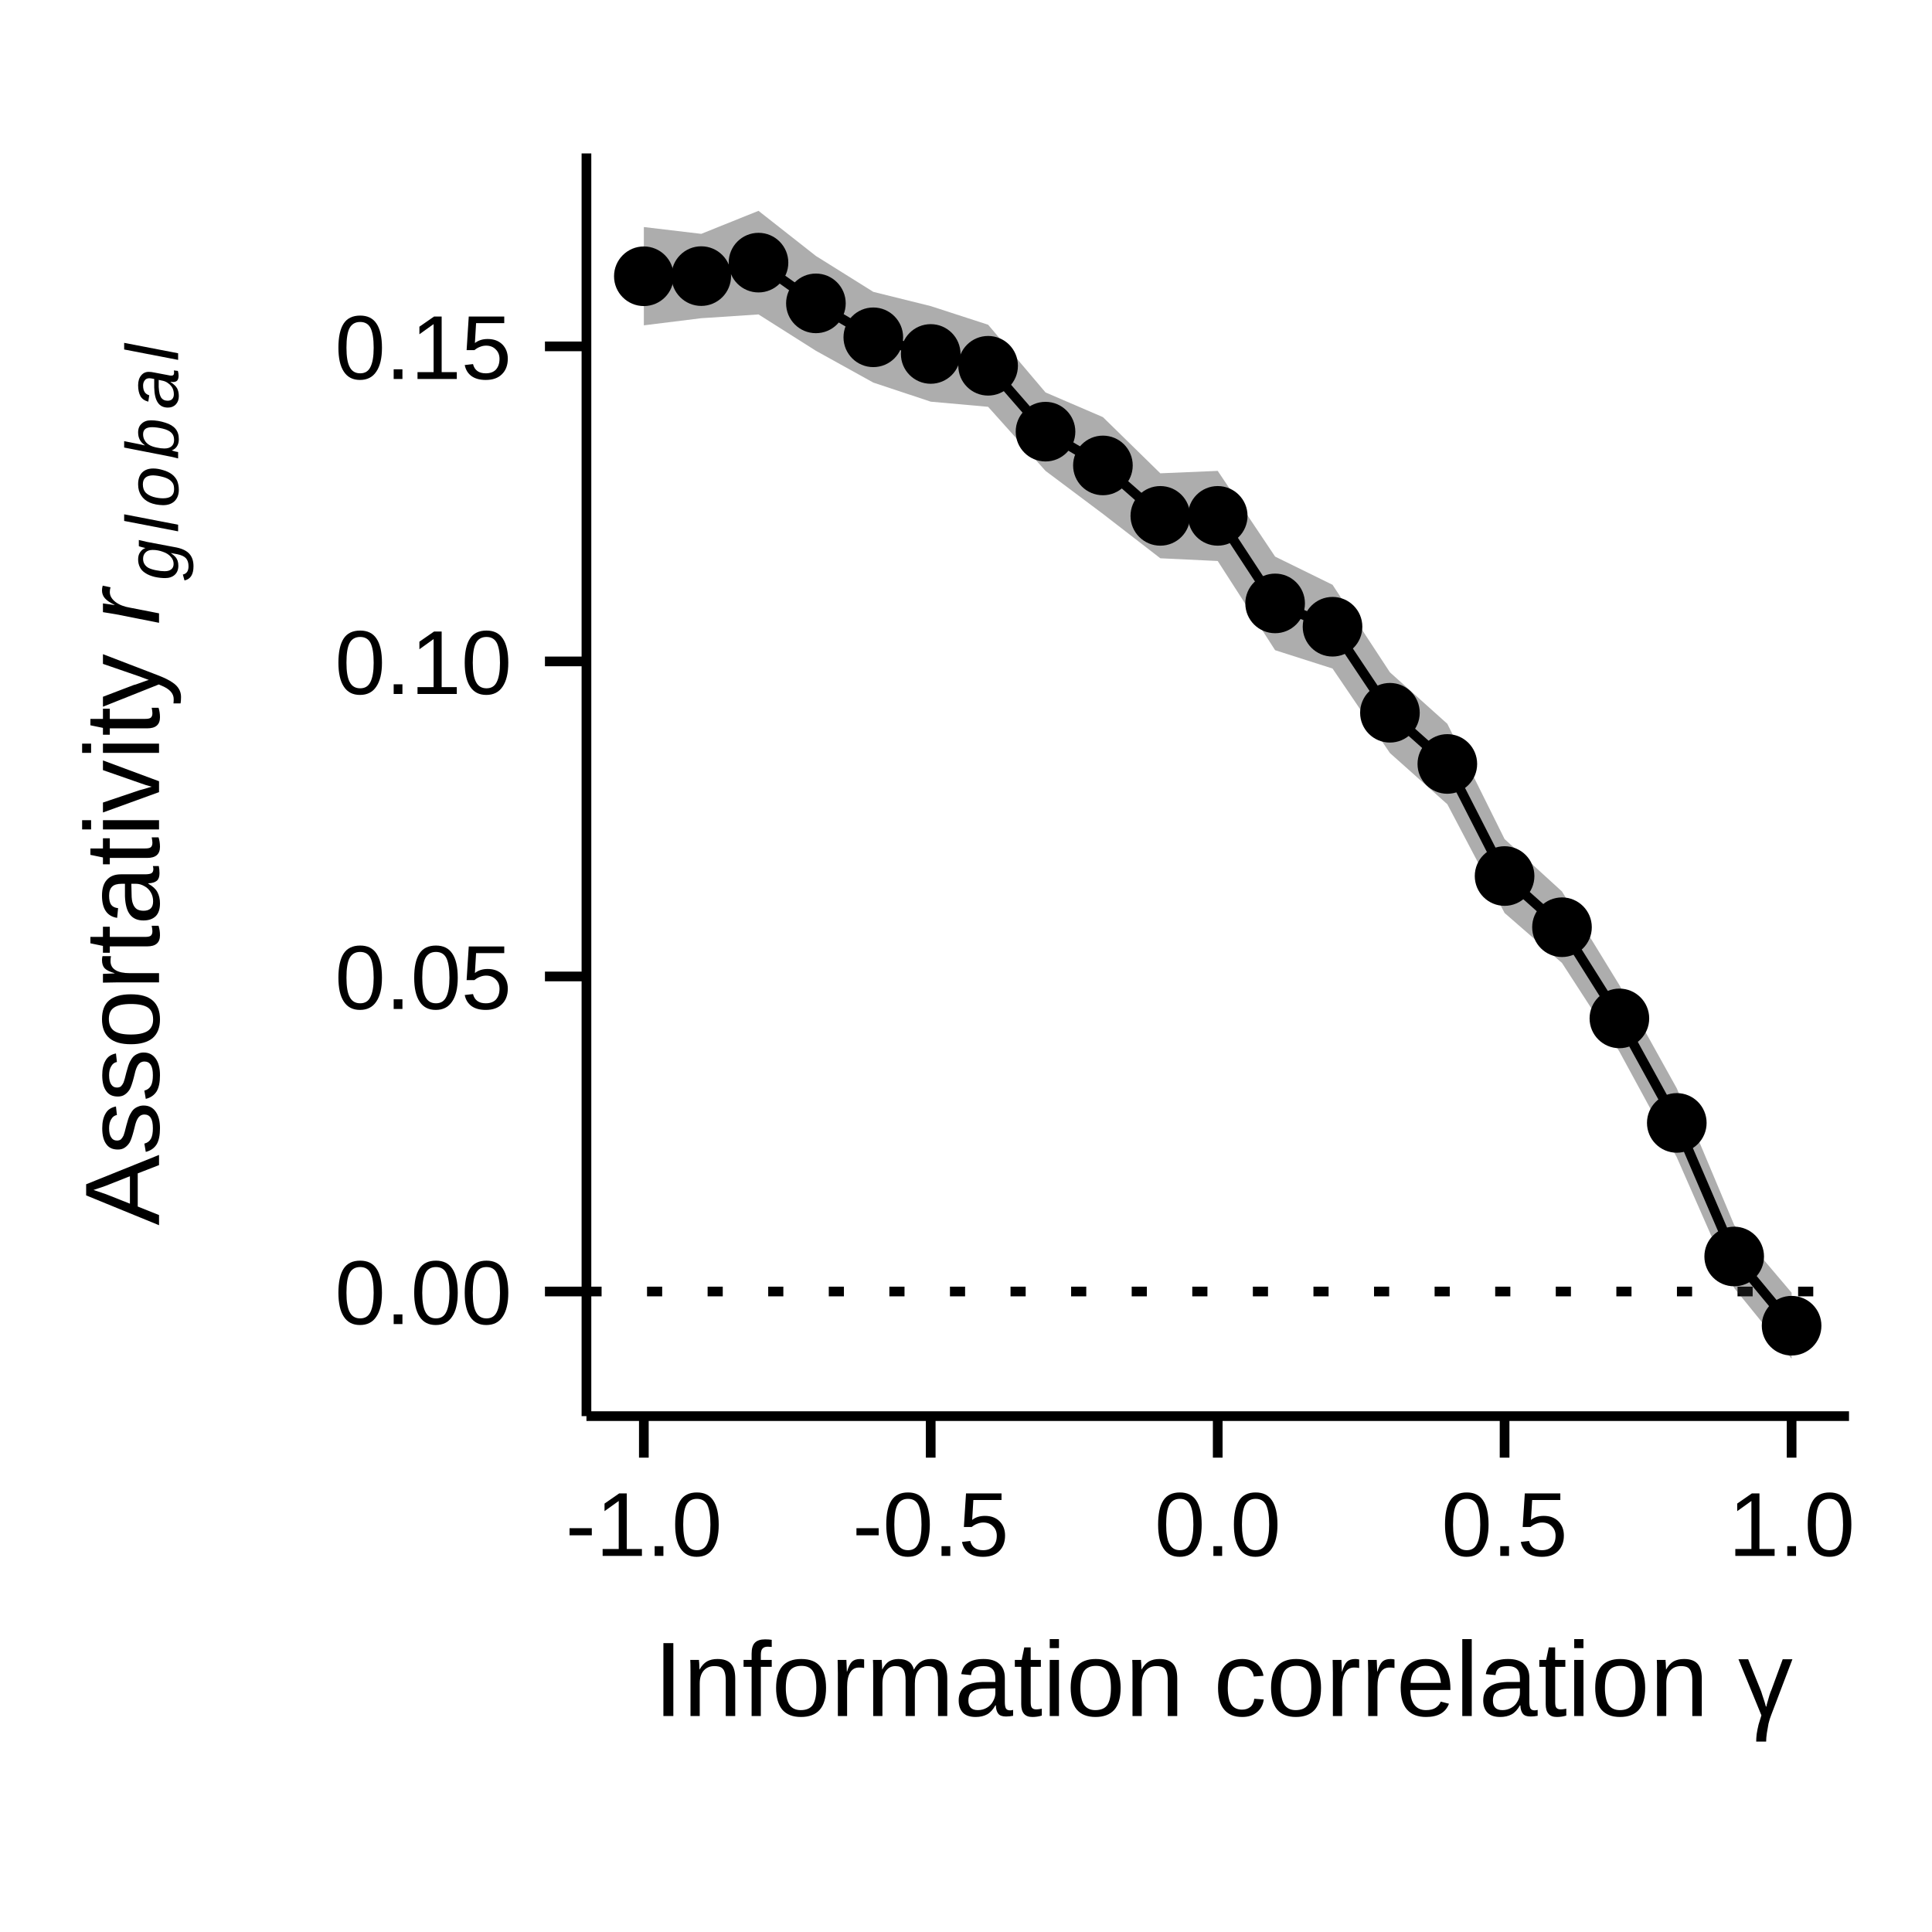
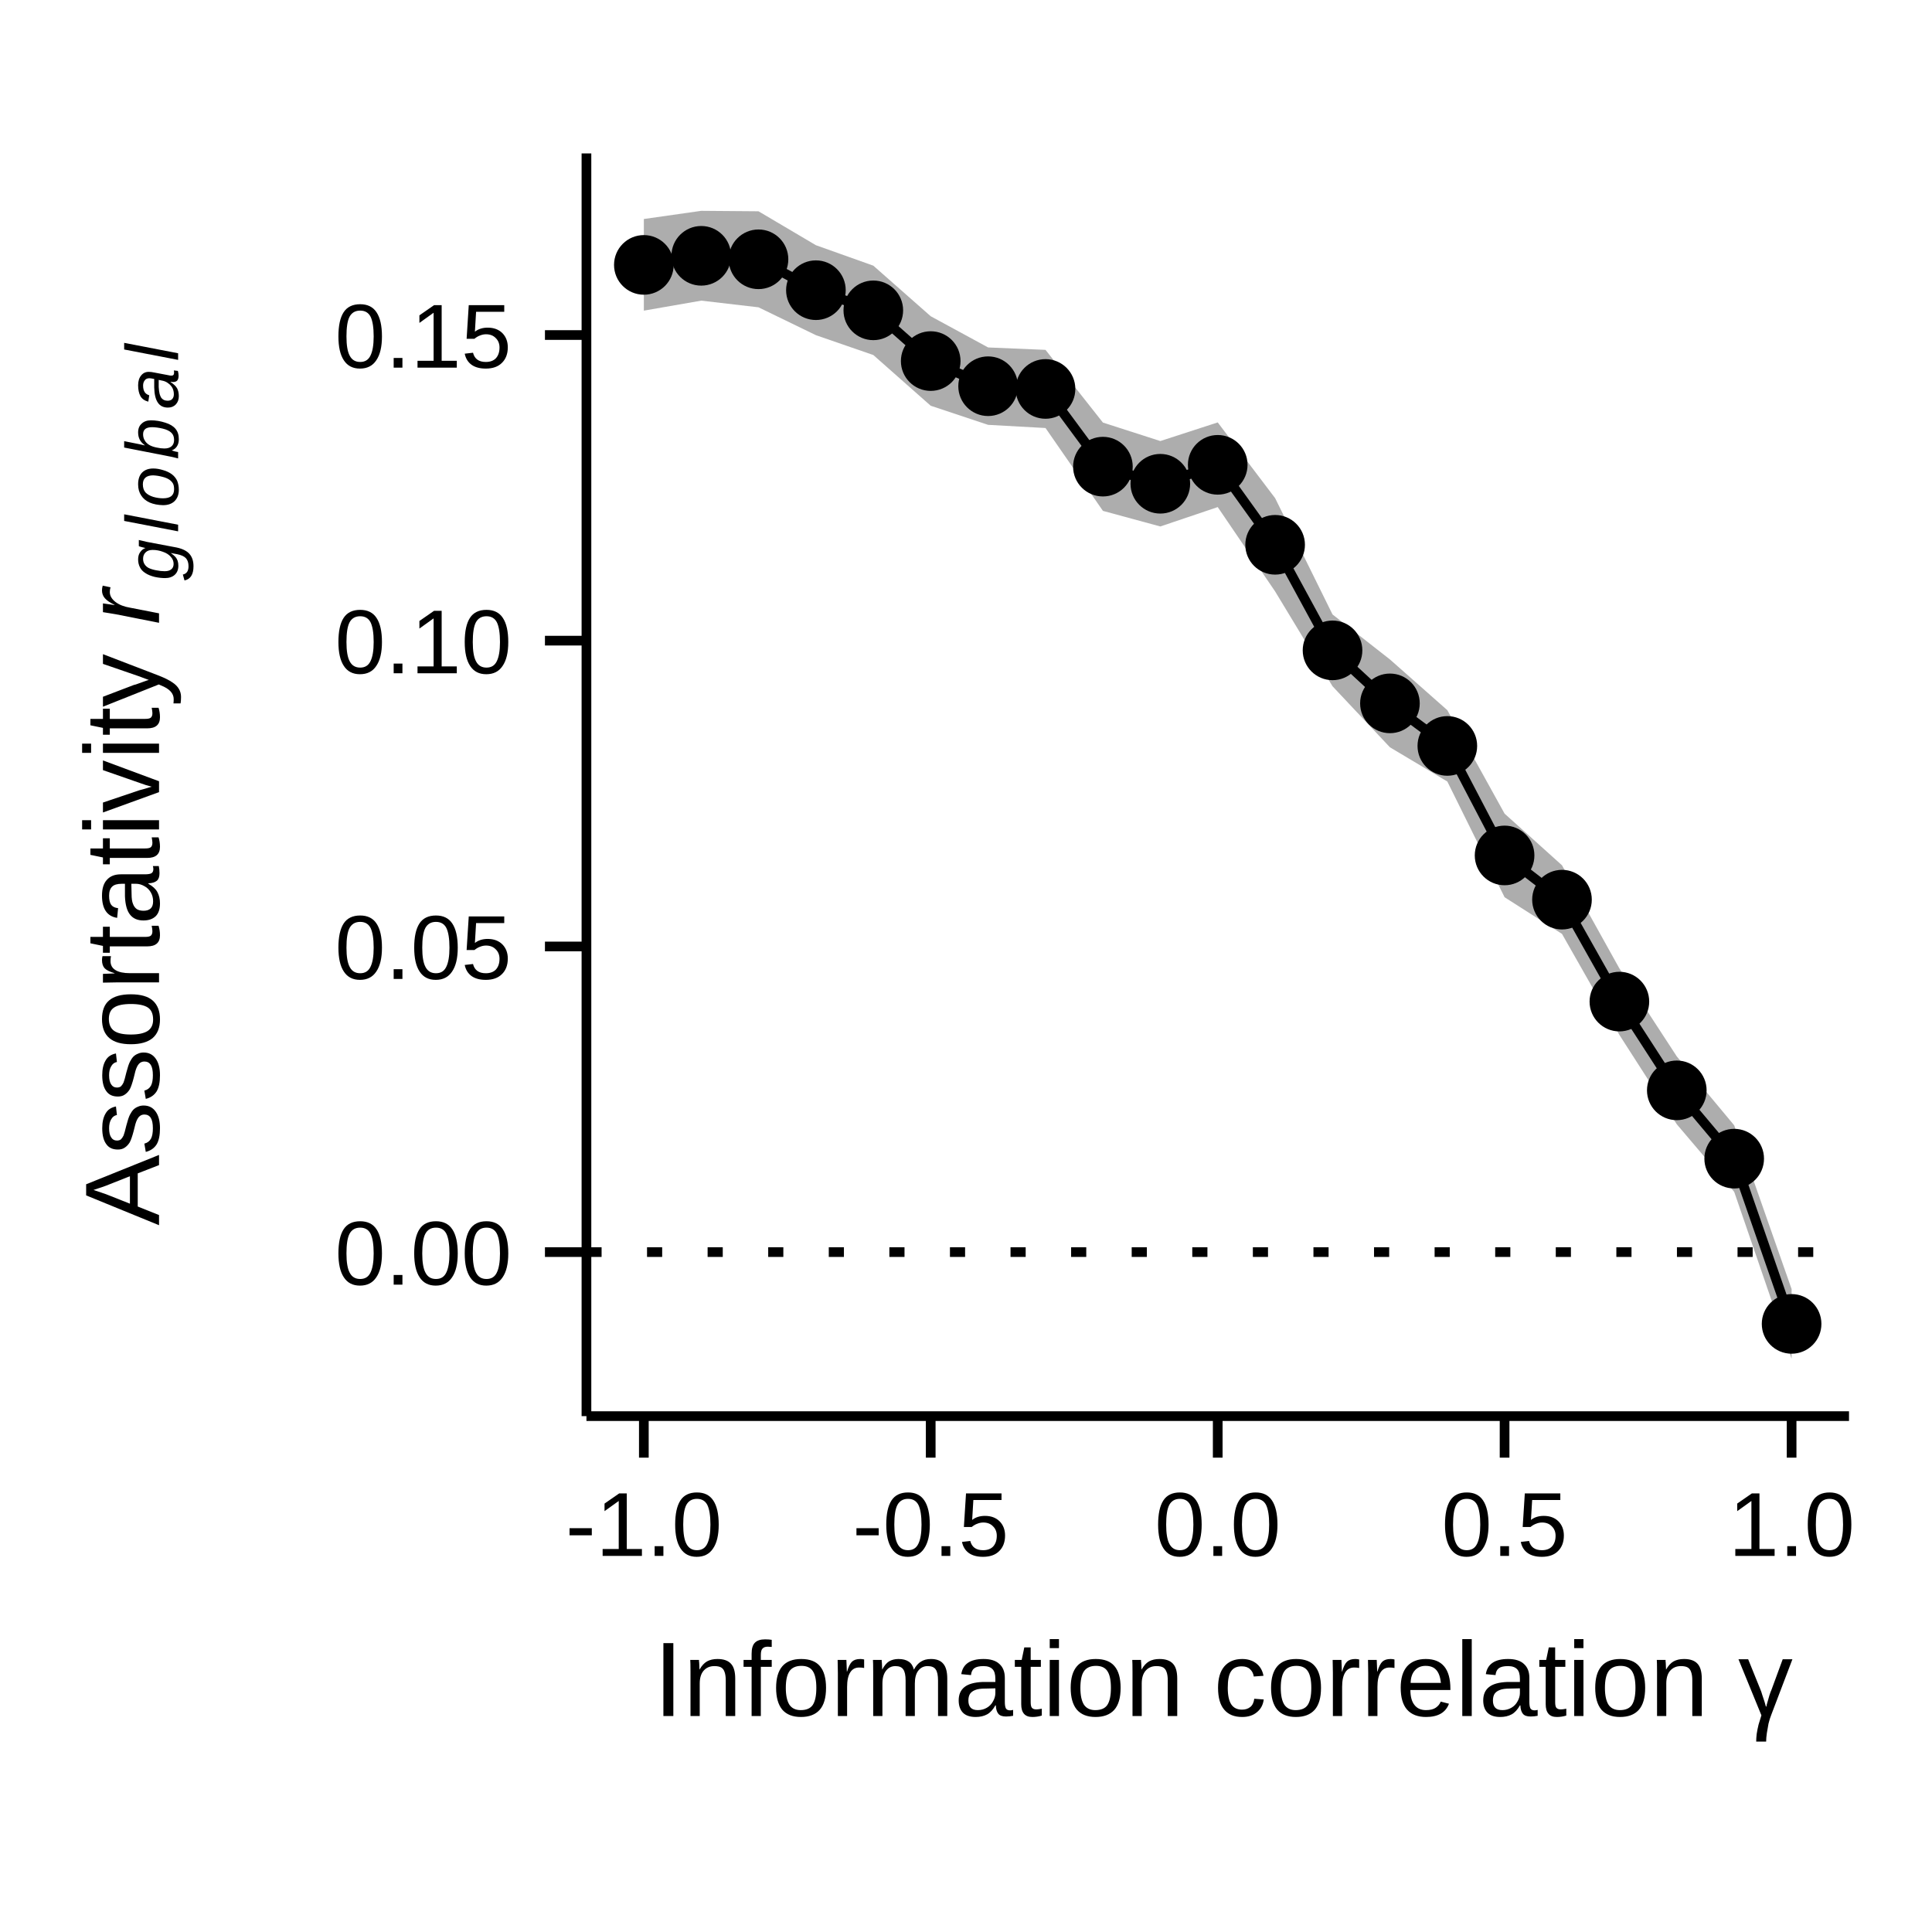
<svg xmlns="http://www.w3.org/2000/svg" viewBox="0 0 127.56 127.56">
  <defs>
    <style type="text/css">
    line, polyline, path, rect, circle {
      fill: none;
      stroke: #000000;
      stroke-linecap: round;
      stroke-linejoin: round;
      stroke-miterlimit: 10.00;
    }
  </style>
  </defs>
  <rect width="100%" height="100%" style="stroke: none; fill: #FFFFFF;" />
  <defs>
    <clipPath id="cpMHwxMjcuNTU5fDEyMi45MDR8NC42NTUyNw==">
      <rect x="0.00" y="4.66" width="127.56" height="118.25" />
    </clipPath>
  </defs>
  <rect x="0.00" y="4.66" width="127.56" height="118.25" style="stroke-width: 1.07; stroke: #FFFFFF; fill: #FFFFFF;" clip-path="url(#cpMHwxMjcuNTU5fDEyMi45MDR8NC42NTUyNw==)" />
  <defs>
    <clipPath id="cpMHwxMjcuNTU5fDEyNy41NTl8MA==">
      <rect x="0.00" y="0.00" width="127.56" height="127.56" />
    </clipPath>
  </defs>
  <defs>
    <clipPath id="cpMzguNzE2NnwxMjIuMDh8OTMuNDk3N3wxMC4xMzQ3">
      <rect x="38.72" y="10.13" width="83.36" height="83.36" />
    </clipPath>
  </defs>
  <rect x="38.72" y="10.13" width="83.36" height="83.36" style="stroke-width: 1.07; stroke: none; fill: #FFFFFF;" clip-path="url(#cpMzguNzE2NnwxMjIuMDh8OTMuNDk3N3wxMC4xMzQ3)" />
-   <line x1="38.72" y1="85.27" x2="122.08" y2="85.27" style="stroke-width: 0.64; stroke-dasharray: 1.00,3.00; stroke-linecap: butt;" clip-path="url(#cpMzguNzE2NnwxMjIuMDh8OTMuNDk3N3wxMC4xMzQ3)" />
-   <polyline points="42.51,14.99 46.30,15.44 50.08,13.92 53.87,16.90 57.66,19.27 61.45,20.21 65.24,21.44 69.03,25.91 72.82,27.54 76.61,31.25 80.40,31.09 84.19,36.75 87.98,38.61 91.77,44.39 95.56,47.79 99.34,55.40 103.13,58.86 106.92,65.04 110.71,71.86 114.50,80.88 118.29,85.35 118.29,89.71 114.50,85.04 110.71,76.41 106.92,69.43 103.13,63.58 99.34,60.28 95.56,53.10 91.77,49.72 87.98,44.14 84.19,42.93 80.40,37.04 76.61,36.86 72.82,33.93 69.03,31.09 65.24,26.86 61.45,26.52 57.66,25.26 53.87,23.16 50.08,20.76 46.30,21.01 42.51,21.48 " style="stroke-width: 1.07; stroke: none; fill: #333333; fill-opacity: 0.40;" clip-path="url(#cpMzguNzE2NnwxMjIuMDh8OTMuNDk3N3wxMC4xMzQ3)" />
-   <polyline points="42.51,18.24 46.30,18.23 50.08,17.34 53.87,20.03 57.66,22.27 61.45,23.37 65.24,24.15 69.03,28.50 72.82,30.73 76.61,34.06 80.40,34.06 84.19,39.84 87.98,41.38 91.77,47.06 95.56,50.44 99.34,57.84 103.13,61.22 106.92,67.24 110.71,74.14 114.50,82.96 118.29,87.53 " style="stroke-width: 0.64; stroke-linecap: butt;" clip-path="url(#cpMzguNzE2NnwxMjIuMDh8OTMuNDk3N3wxMC4xMzQ3)" />
-   <circle cx="42.51" cy="18.24" r="1.21pt" style="stroke-width: 0.71; fill: #000000;" clip-path="url(#cpMzguNzE2NnwxMjIuMDh8OTMuNDk3N3wxMC4xMzQ3)" />
-   <circle cx="46.30" cy="18.23" r="1.21pt" style="stroke-width: 0.71; fill: #000000;" clip-path="url(#cpMzguNzE2NnwxMjIuMDh8OTMuNDk3N3wxMC4xMzQ3)" />
-   <circle cx="50.08" cy="17.34" r="1.21pt" style="stroke-width: 0.71; fill: #000000;" clip-path="url(#cpMzguNzE2NnwxMjIuMDh8OTMuNDk3N3wxMC4xMzQ3)" />
-   <circle cx="53.87" cy="20.03" r="1.21pt" style="stroke-width: 0.71; fill: #000000;" clip-path="url(#cpMzguNzE2NnwxMjIuMDh8OTMuNDk3N3wxMC4xMzQ3)" />
-   <circle cx="57.66" cy="22.27" r="1.21pt" style="stroke-width: 0.71; fill: #000000;" clip-path="url(#cpMzguNzE2NnwxMjIuMDh8OTMuNDk3N3wxMC4xMzQ3)" />
-   <circle cx="61.45" cy="23.37" r="1.21pt" style="stroke-width: 0.71; fill: #000000;" clip-path="url(#cpMzguNzE2NnwxMjIuMDh8OTMuNDk3N3wxMC4xMzQ3)" />
-   <circle cx="65.24" cy="24.15" r="1.21pt" style="stroke-width: 0.71; fill: #000000;" clip-path="url(#cpMzguNzE2NnwxMjIuMDh8OTMuNDk3N3wxMC4xMzQ3)" />
-   <circle cx="69.03" cy="28.50" r="1.21pt" style="stroke-width: 0.71; fill: #000000;" clip-path="url(#cpMzguNzE2NnwxMjIuMDh8OTMuNDk3N3wxMC4xMzQ3)" />
-   <circle cx="72.82" cy="30.73" r="1.21pt" style="stroke-width: 0.71; fill: #000000;" clip-path="url(#cpMzguNzE2NnwxMjIuMDh8OTMuNDk3N3wxMC4xMzQ3)" />
-   <circle cx="76.61" cy="34.06" r="1.21pt" style="stroke-width: 0.71; fill: #000000;" clip-path="url(#cpMzguNzE2NnwxMjIuMDh8OTMuNDk3N3wxMC4xMzQ3)" />
-   <circle cx="80.40" cy="34.06" r="1.21pt" style="stroke-width: 0.71; fill: #000000;" clip-path="url(#cpMzguNzE2NnwxMjIuMDh8OTMuNDk3N3wxMC4xMzQ3)" />
-   <circle cx="84.19" cy="39.84" r="1.21pt" style="stroke-width: 0.71; fill: #000000;" clip-path="url(#cpMzguNzE2NnwxMjIuMDh8OTMuNDk3N3wxMC4xMzQ3)" />
-   <circle cx="87.98" cy="41.38" r="1.21pt" style="stroke-width: 0.71; fill: #000000;" clip-path="url(#cpMzguNzE2NnwxMjIuMDh8OTMuNDk3N3wxMC4xMzQ3)" />
-   <circle cx="91.77" cy="47.06" r="1.21pt" style="stroke-width: 0.71; fill: #000000;" clip-path="url(#cpMzguNzE2NnwxMjIuMDh8OTMuNDk3N3wxMC4xMzQ3)" />
-   <circle cx="95.56" cy="50.44" r="1.21pt" style="stroke-width: 0.71; fill: #000000;" clip-path="url(#cpMzguNzE2NnwxMjIuMDh8OTMuNDk3N3wxMC4xMzQ3)" />
-   <circle cx="99.34" cy="57.84" r="1.21pt" style="stroke-width: 0.71; fill: #000000;" clip-path="url(#cpMzguNzE2NnwxMjIuMDh8OTMuNDk3N3wxMC4xMzQ3)" />
-   <circle cx="103.13" cy="61.22" r="1.21pt" style="stroke-width: 0.71; fill: #000000;" clip-path="url(#cpMzguNzE2NnwxMjIuMDh8OTMuNDk3N3wxMC4xMzQ3)" />
-   <circle cx="106.92" cy="67.24" r="1.21pt" style="stroke-width: 0.71; fill: #000000;" clip-path="url(#cpMzguNzE2NnwxMjIuMDh8OTMuNDk3N3wxMC4xMzQ3)" />
-   <circle cx="110.71" cy="74.14" r="1.21pt" style="stroke-width: 0.71; fill: #000000;" clip-path="url(#cpMzguNzE2NnwxMjIuMDh8OTMuNDk3N3wxMC4xMzQ3)" />
-   <circle cx="114.50" cy="82.96" r="1.21pt" style="stroke-width: 0.71; fill: #000000;" clip-path="url(#cpMzguNzE2NnwxMjIuMDh8OTMuNDk3N3wxMC4xMzQ3)" />
-   <circle cx="118.29" cy="87.53" r="1.21pt" style="stroke-width: 0.71; fill: #000000;" clip-path="url(#cpMzguNzE2NnwxMjIuMDh8OTMuNDk3N3wxMC4xMzQ3)" />
+   <line x1="38.72" y1="82.67" x2="122.08" y2="82.67" style="stroke-width: 0.64; stroke-dasharray: 1.00,3.00; stroke-linecap: butt;" clip-path="url(#cpMzguNzE2NnwxMjIuMDh8OTMuNDk3N3wxMC4xMzQ3)" />
+   <polyline points="42.51,14.46 46.30,13.92 50.08,13.95 53.87,16.19 57.66,17.54 61.45,20.88 65.24,22.94 69.03,23.10 72.82,27.90 76.61,29.12 80.40,27.89 84.19,32.89 87.98,40.57 91.77,43.54 95.56,46.89 99.34,53.72 103.13,57.13 106.92,63.94 110.71,69.75 114.50,74.30 118.29,85.11 118.29,89.71 114.50,78.69 110.71,74.23 106.92,68.33 103.13,61.66 99.34,59.24 95.56,51.60 91.77,49.34 87.98,45.31 84.19,39.05 80.40,33.48 76.61,34.76 72.82,33.73 69.03,28.26 65.24,28.05 61.45,26.79 57.66,23.44 53.87,22.13 50.08,20.29 46.30,19.85 42.51,20.51 " style="stroke-width: 1.07; stroke: none; fill: #333333; fill-opacity: 0.40;" clip-path="url(#cpMzguNzE2NnwxMjIuMDh8OTMuNDk3N3wxMC4xMzQ3)" />
+   <polyline points="42.51,17.49 46.30,16.89 50.08,17.12 53.87,19.16 57.66,20.49 61.45,23.84 65.24,25.50 69.03,25.68 72.82,30.81 76.61,31.94 80.40,30.69 84.19,35.97 87.98,42.94 91.77,46.44 95.56,49.25 99.34,56.48 103.13,59.40 106.92,66.13 110.71,71.99 114.50,76.50 118.29,87.41 " style="stroke-width: 0.64; stroke-linecap: butt;" clip-path="url(#cpMzguNzE2NnwxMjIuMDh8OTMuNDk3N3wxMC4xMzQ3)" />
+   <circle cx="42.51" cy="17.49" r="1.21pt" style="stroke-width: 0.71; fill: #000000;" clip-path="url(#cpMzguNzE2NnwxMjIuMDh8OTMuNDk3N3wxMC4xMzQ3)" />
+   <circle cx="46.30" cy="16.89" r="1.21pt" style="stroke-width: 0.71; fill: #000000;" clip-path="url(#cpMzguNzE2NnwxMjIuMDh8OTMuNDk3N3wxMC4xMzQ3)" />
+   <circle cx="50.08" cy="17.12" r="1.21pt" style="stroke-width: 0.71; fill: #000000;" clip-path="url(#cpMzguNzE2NnwxMjIuMDh8OTMuNDk3N3wxMC4xMzQ3)" />
+   <circle cx="53.87" cy="19.16" r="1.21pt" style="stroke-width: 0.71; fill: #000000;" clip-path="url(#cpMzguNzE2NnwxMjIuMDh8OTMuNDk3N3wxMC4xMzQ3)" />
+   <circle cx="57.66" cy="20.49" r="1.21pt" style="stroke-width: 0.71; fill: #000000;" clip-path="url(#cpMzguNzE2NnwxMjIuMDh8OTMuNDk3N3wxMC4xMzQ3)" />
+   <circle cx="61.45" cy="23.84" r="1.21pt" style="stroke-width: 0.71; fill: #000000;" clip-path="url(#cpMzguNzE2NnwxMjIuMDh8OTMuNDk3N3wxMC4xMzQ3)" />
+   <circle cx="65.24" cy="25.50" r="1.21pt" style="stroke-width: 0.71; fill: #000000;" clip-path="url(#cpMzguNzE2NnwxMjIuMDh8OTMuNDk3N3wxMC4xMzQ3)" />
+   <circle cx="69.03" cy="25.68" r="1.21pt" style="stroke-width: 0.71; fill: #000000;" clip-path="url(#cpMzguNzE2NnwxMjIuMDh8OTMuNDk3N3wxMC4xMzQ3)" />
+   <circle cx="72.82" cy="30.81" r="1.21pt" style="stroke-width: 0.71; fill: #000000;" clip-path="url(#cpMzguNzE2NnwxMjIuMDh8OTMuNDk3N3wxMC4xMzQ3)" />
+   <circle cx="76.61" cy="31.94" r="1.21pt" style="stroke-width: 0.71; fill: #000000;" clip-path="url(#cpMzguNzE2NnwxMjIuMDh8OTMuNDk3N3wxMC4xMzQ3)" />
+   <circle cx="80.40" cy="30.69" r="1.21pt" style="stroke-width: 0.71; fill: #000000;" clip-path="url(#cpMzguNzE2NnwxMjIuMDh8OTMuNDk3N3wxMC4xMzQ3)" />
+   <circle cx="84.19" cy="35.97" r="1.21pt" style="stroke-width: 0.71; fill: #000000;" clip-path="url(#cpMzguNzE2NnwxMjIuMDh8OTMuNDk3N3wxMC4xMzQ3)" />
+   <circle cx="87.98" cy="42.94" r="1.21pt" style="stroke-width: 0.71; fill: #000000;" clip-path="url(#cpMzguNzE2NnwxMjIuMDh8OTMuNDk3N3wxMC4xMzQ3)" />
+   <circle cx="91.77" cy="46.44" r="1.21pt" style="stroke-width: 0.71; fill: #000000;" clip-path="url(#cpMzguNzE2NnwxMjIuMDh8OTMuNDk3N3wxMC4xMzQ3)" />
+   <circle cx="95.56" cy="49.25" r="1.21pt" style="stroke-width: 0.71; fill: #000000;" clip-path="url(#cpMzguNzE2NnwxMjIuMDh8OTMuNDk3N3wxMC4xMzQ3)" />
+   <circle cx="99.34" cy="56.48" r="1.21pt" style="stroke-width: 0.71; fill: #000000;" clip-path="url(#cpMzguNzE2NnwxMjIuMDh8OTMuNDk3N3wxMC4xMzQ3)" />
+   <circle cx="103.13" cy="59.40" r="1.21pt" style="stroke-width: 0.71; fill: #000000;" clip-path="url(#cpMzguNzE2NnwxMjIuMDh8OTMuNDk3N3wxMC4xMzQ3)" />
+   <circle cx="106.92" cy="66.13" r="1.21pt" style="stroke-width: 0.71; fill: #000000;" clip-path="url(#cpMzguNzE2NnwxMjIuMDh8OTMuNDk3N3wxMC4xMzQ3)" />
+   <circle cx="110.71" cy="71.99" r="1.21pt" style="stroke-width: 0.71; fill: #000000;" clip-path="url(#cpMzguNzE2NnwxMjIuMDh8OTMuNDk3N3wxMC4xMzQ3)" />
+   <circle cx="114.50" cy="76.50" r="1.21pt" style="stroke-width: 0.71; fill: #000000;" clip-path="url(#cpMzguNzE2NnwxMjIuMDh8OTMuNDk3N3wxMC4xMzQ3)" />
+   <circle cx="118.29" cy="87.41" r="1.21pt" style="stroke-width: 0.71; fill: #000000;" clip-path="url(#cpMzguNzE2NnwxMjIuMDh8OTMuNDk3N3wxMC4xMzQ3)" />
  <defs>
    <clipPath id="cpMHwxMjcuNTU5fDEyNy41NTl8MA==">
      <rect x="0.00" y="0.00" width="127.56" height="127.56" />
    </clipPath>
  </defs>
  <polyline points="38.72,93.50 38.72,10.13 " style="stroke-width: 0.64; stroke-linecap: butt;" clip-path="url(#cpMHwxMjcuNTU5fDEyNy41NTl8MA==)" />
  <g clip-path="url(#cpMHwxMjcuNTU5fDEyNy41NTl8MA==)">
-     <text x="22.11" y="87.42" style="font-size: 6.00px; font-family: Arial;" textLength="11.68px" lengthAdjust="spacingAndGlyphs">0.00</text>
+     <text x="22.11" y="84.82" style="font-size: 6.00px; font-family: Arial;" textLength="11.68px" lengthAdjust="spacingAndGlyphs">0.00</text>
  </g>
  <g clip-path="url(#cpMHwxMjcuNTU5fDEyNy41NTl8MA==)">
-     <text x="22.11" y="66.62" style="font-size: 6.00px; font-family: Arial;" textLength="11.68px" lengthAdjust="spacingAndGlyphs">0.05</text>
+     <text x="22.11" y="64.63" style="font-size: 6.00px; font-family: Arial;" textLength="11.68px" lengthAdjust="spacingAndGlyphs">0.05</text>
  </g>
  <g clip-path="url(#cpMHwxMjcuNTU5fDEyNy41NTl8MA==)">
-     <text x="22.11" y="45.82" style="font-size: 6.00px; font-family: Arial;" textLength="11.68px" lengthAdjust="spacingAndGlyphs">0.10</text>
+     <text x="22.11" y="44.45" style="font-size: 6.00px; font-family: Arial;" textLength="11.68px" lengthAdjust="spacingAndGlyphs">0.10</text>
  </g>
  <g clip-path="url(#cpMHwxMjcuNTU5fDEyNy41NTl8MA==)">
-     <text x="22.11" y="25.02" style="font-size: 6.00px; font-family: Arial;" textLength="11.68px" lengthAdjust="spacingAndGlyphs">0.15</text>
+     <text x="22.11" y="24.27" style="font-size: 6.00px; font-family: Arial;" textLength="11.68px" lengthAdjust="spacingAndGlyphs">0.15</text>
  </g>
-   <polyline points="35.98,85.27 38.72,85.27 " style="stroke-width: 0.64; stroke-linecap: butt;" clip-path="url(#cpMHwxMjcuNTU5fDEyNy41NTl8MA==)" />
-   <polyline points="35.98,64.47 38.72,64.47 " style="stroke-width: 0.64; stroke-linecap: butt;" clip-path="url(#cpMHwxMjcuNTU5fDEyNy41NTl8MA==)" />
-   <polyline points="35.98,43.67 38.72,43.67 " style="stroke-width: 0.64; stroke-linecap: butt;" clip-path="url(#cpMHwxMjcuNTU5fDEyNy41NTl8MA==)" />
-   <polyline points="35.98,22.87 38.72,22.87 " style="stroke-width: 0.64; stroke-linecap: butt;" clip-path="url(#cpMHwxMjcuNTU5fDEyNy41NTl8MA==)" />
+   <polyline points="35.98,82.67 38.72,82.67 " style="stroke-width: 0.64; stroke-linecap: butt;" clip-path="url(#cpMHwxMjcuNTU5fDEyNy41NTl8MA==)" />
+   <polyline points="35.98,62.49 38.72,62.49 " style="stroke-width: 0.64; stroke-linecap: butt;" clip-path="url(#cpMHwxMjcuNTU5fDEyNy41NTl8MA==)" />
+   <polyline points="35.98,42.30 38.72,42.30 " style="stroke-width: 0.64; stroke-linecap: butt;" clip-path="url(#cpMHwxMjcuNTU5fDEyNy41NTl8MA==)" />
+   <polyline points="35.98,22.12 38.72,22.12 " style="stroke-width: 0.64; stroke-linecap: butt;" clip-path="url(#cpMHwxMjcuNTU5fDEyNy41NTl8MA==)" />
  <polyline points="38.72,93.50 122.08,93.50 " style="stroke-width: 0.64; stroke-linecap: butt;" clip-path="url(#cpMHwxMjcuNTU5fDEyNy41NTl8MA==)" />
  <polyline points="42.51,96.24 42.51,93.50 " style="stroke-width: 0.64; stroke-linecap: butt;" clip-path="url(#cpMHwxMjcuNTU5fDEyNy41NTl8MA==)" />
  <polyline points="61.45,96.24 61.45,93.50 " style="stroke-width: 0.64; stroke-linecap: butt;" clip-path="url(#cpMHwxMjcuNTU5fDEyNy41NTl8MA==)" />
  <polyline points="80.40,96.24 80.40,93.50 " style="stroke-width: 0.64; stroke-linecap: butt;" clip-path="url(#cpMHwxMjcuNTU5fDEyNy41NTl8MA==)" />
  <polyline points="99.34,96.24 99.34,93.50 " style="stroke-width: 0.64; stroke-linecap: butt;" clip-path="url(#cpMHwxMjcuNTU5fDEyNy41NTl8MA==)" />
  <polyline points="118.29,96.24 118.29,93.50 " style="stroke-width: 0.64; stroke-linecap: butt;" clip-path="url(#cpMHwxMjcuNTU5fDEyNy41NTl8MA==)" />
  <g clip-path="url(#cpMHwxMjcuNTU5fDEyNy41NTl8MA==)">
    <text x="37.34" y="102.73" style="font-size: 6.00px; font-family: Arial;" textLength="10.34px" lengthAdjust="spacingAndGlyphs">-1.0</text>
  </g>
  <g clip-path="url(#cpMHwxMjcuNTU5fDEyNy41NTl8MA==)">
    <text x="56.28" y="102.73" style="font-size: 6.00px; font-family: Arial;" textLength="10.34px" lengthAdjust="spacingAndGlyphs">-0.5</text>
  </g>
  <g clip-path="url(#cpMHwxMjcuNTU5fDEyNy41NTl8MA==)">
    <text x="76.23" y="102.73" style="font-size: 6.00px; font-family: Arial;" textLength="8.34px" lengthAdjust="spacingAndGlyphs">0.0</text>
  </g>
  <g clip-path="url(#cpMHwxMjcuNTU5fDEyNy41NTl8MA==)">
    <text x="95.17" y="102.73" style="font-size: 6.00px; font-family: Arial;" textLength="8.34px" lengthAdjust="spacingAndGlyphs">0.5</text>
  </g>
  <g clip-path="url(#cpMHwxMjcuNTU5fDEyNy41NTl8MA==)">
    <text x="114.12" y="102.73" style="font-size: 6.00px; font-family: Arial;" textLength="8.34px" lengthAdjust="spacingAndGlyphs">1.0</text>
  </g>
  <g clip-path="url(#cpMHwxMjcuNTU5fDEyNy41NTl8MA==)">
    <text x="43.16" y="113.30" style="font-size: 7.00px; font-family: Arial;" textLength="71.59px" lengthAdjust="spacingAndGlyphs">Information correlation </text>
  </g>
  <g clip-path="url(#cpMHwxMjcuNTU5fDEyNy41NTl8MA==)">
    <text x="114.75" y="113.30" style="font-size: 7.00px; font-family: Symbol;" textLength="2.88px" lengthAdjust="spacingAndGlyphs">γ</text>
  </g>
  <g clip-path="url(#cpMHwxMjcuNTU5fDEyNy41NTl8MA==)">
    <text transform="translate(10.50,80.91) rotate(-90)" style="font-size: 7.00px; font-family: Arial;" textLength="39.68px" lengthAdjust="spacingAndGlyphs">Assortativity </text>
  </g>
  <g clip-path="url(#cpMHwxMjcuNTU5fDEyNy41NTl8MA==)">
    <text transform="translate(10.50,41.23) rotate(-90)" style="font-size: 7.00px; font-style: italic; font-family: Arial;" textLength="2.33px" lengthAdjust="spacingAndGlyphs">r</text>
  </g>
  <g clip-path="url(#cpMHwxMjcuNTU5fDEyNy41NTl8MA==)">
    <text transform="translate(11.76,38.34) rotate(-90)" style="font-size: 4.90px; font-style: italic; font-family: Arial;" textLength="2.78px" lengthAdjust="spacingAndGlyphs">g</text>
  </g>
  <g clip-path="url(#cpMHwxMjcuNTU5fDEyNy41NTl8MA==)">
    <text transform="translate(11.76,35.16) rotate(-90)" style="font-size: 4.90px; font-style: italic; font-family: Arial;" textLength="1.11px" lengthAdjust="spacingAndGlyphs">l</text>
  </g>
  <g clip-path="url(#cpMHwxMjcuNTU5fDEyNy41NTl8MA==)">
    <text transform="translate(11.76,33.51) rotate(-90)" style="font-size: 4.90px; font-style: italic; font-family: Arial;" textLength="2.78px" lengthAdjust="spacingAndGlyphs">o</text>
  </g>
  <g clip-path="url(#cpMHwxMjcuNTU5fDEyNy41NTl8MA==)">
    <text transform="translate(11.76,30.33) rotate(-90)" style="font-size: 4.90px; font-style: italic; font-family: Arial;" textLength="2.78px" lengthAdjust="spacingAndGlyphs">b</text>
  </g>
  <g clip-path="url(#cpMHwxMjcuNTU5fDEyNy41NTl8MA==)">
    <text transform="translate(11.76,27.02) rotate(-90)" style="font-size: 4.90px; font-style: italic; font-family: Arial;" textLength="2.78px" lengthAdjust="spacingAndGlyphs">a</text>
  </g>
  <g clip-path="url(#cpMHwxMjcuNTU5fDEyNy41NTl8MA==)">
    <text transform="translate(11.76,23.84) rotate(-90)" style="font-size: 4.90px; font-style: italic; font-family: Arial;" textLength="1.11px" lengthAdjust="spacingAndGlyphs">l</text>
  </g>
</svg>
